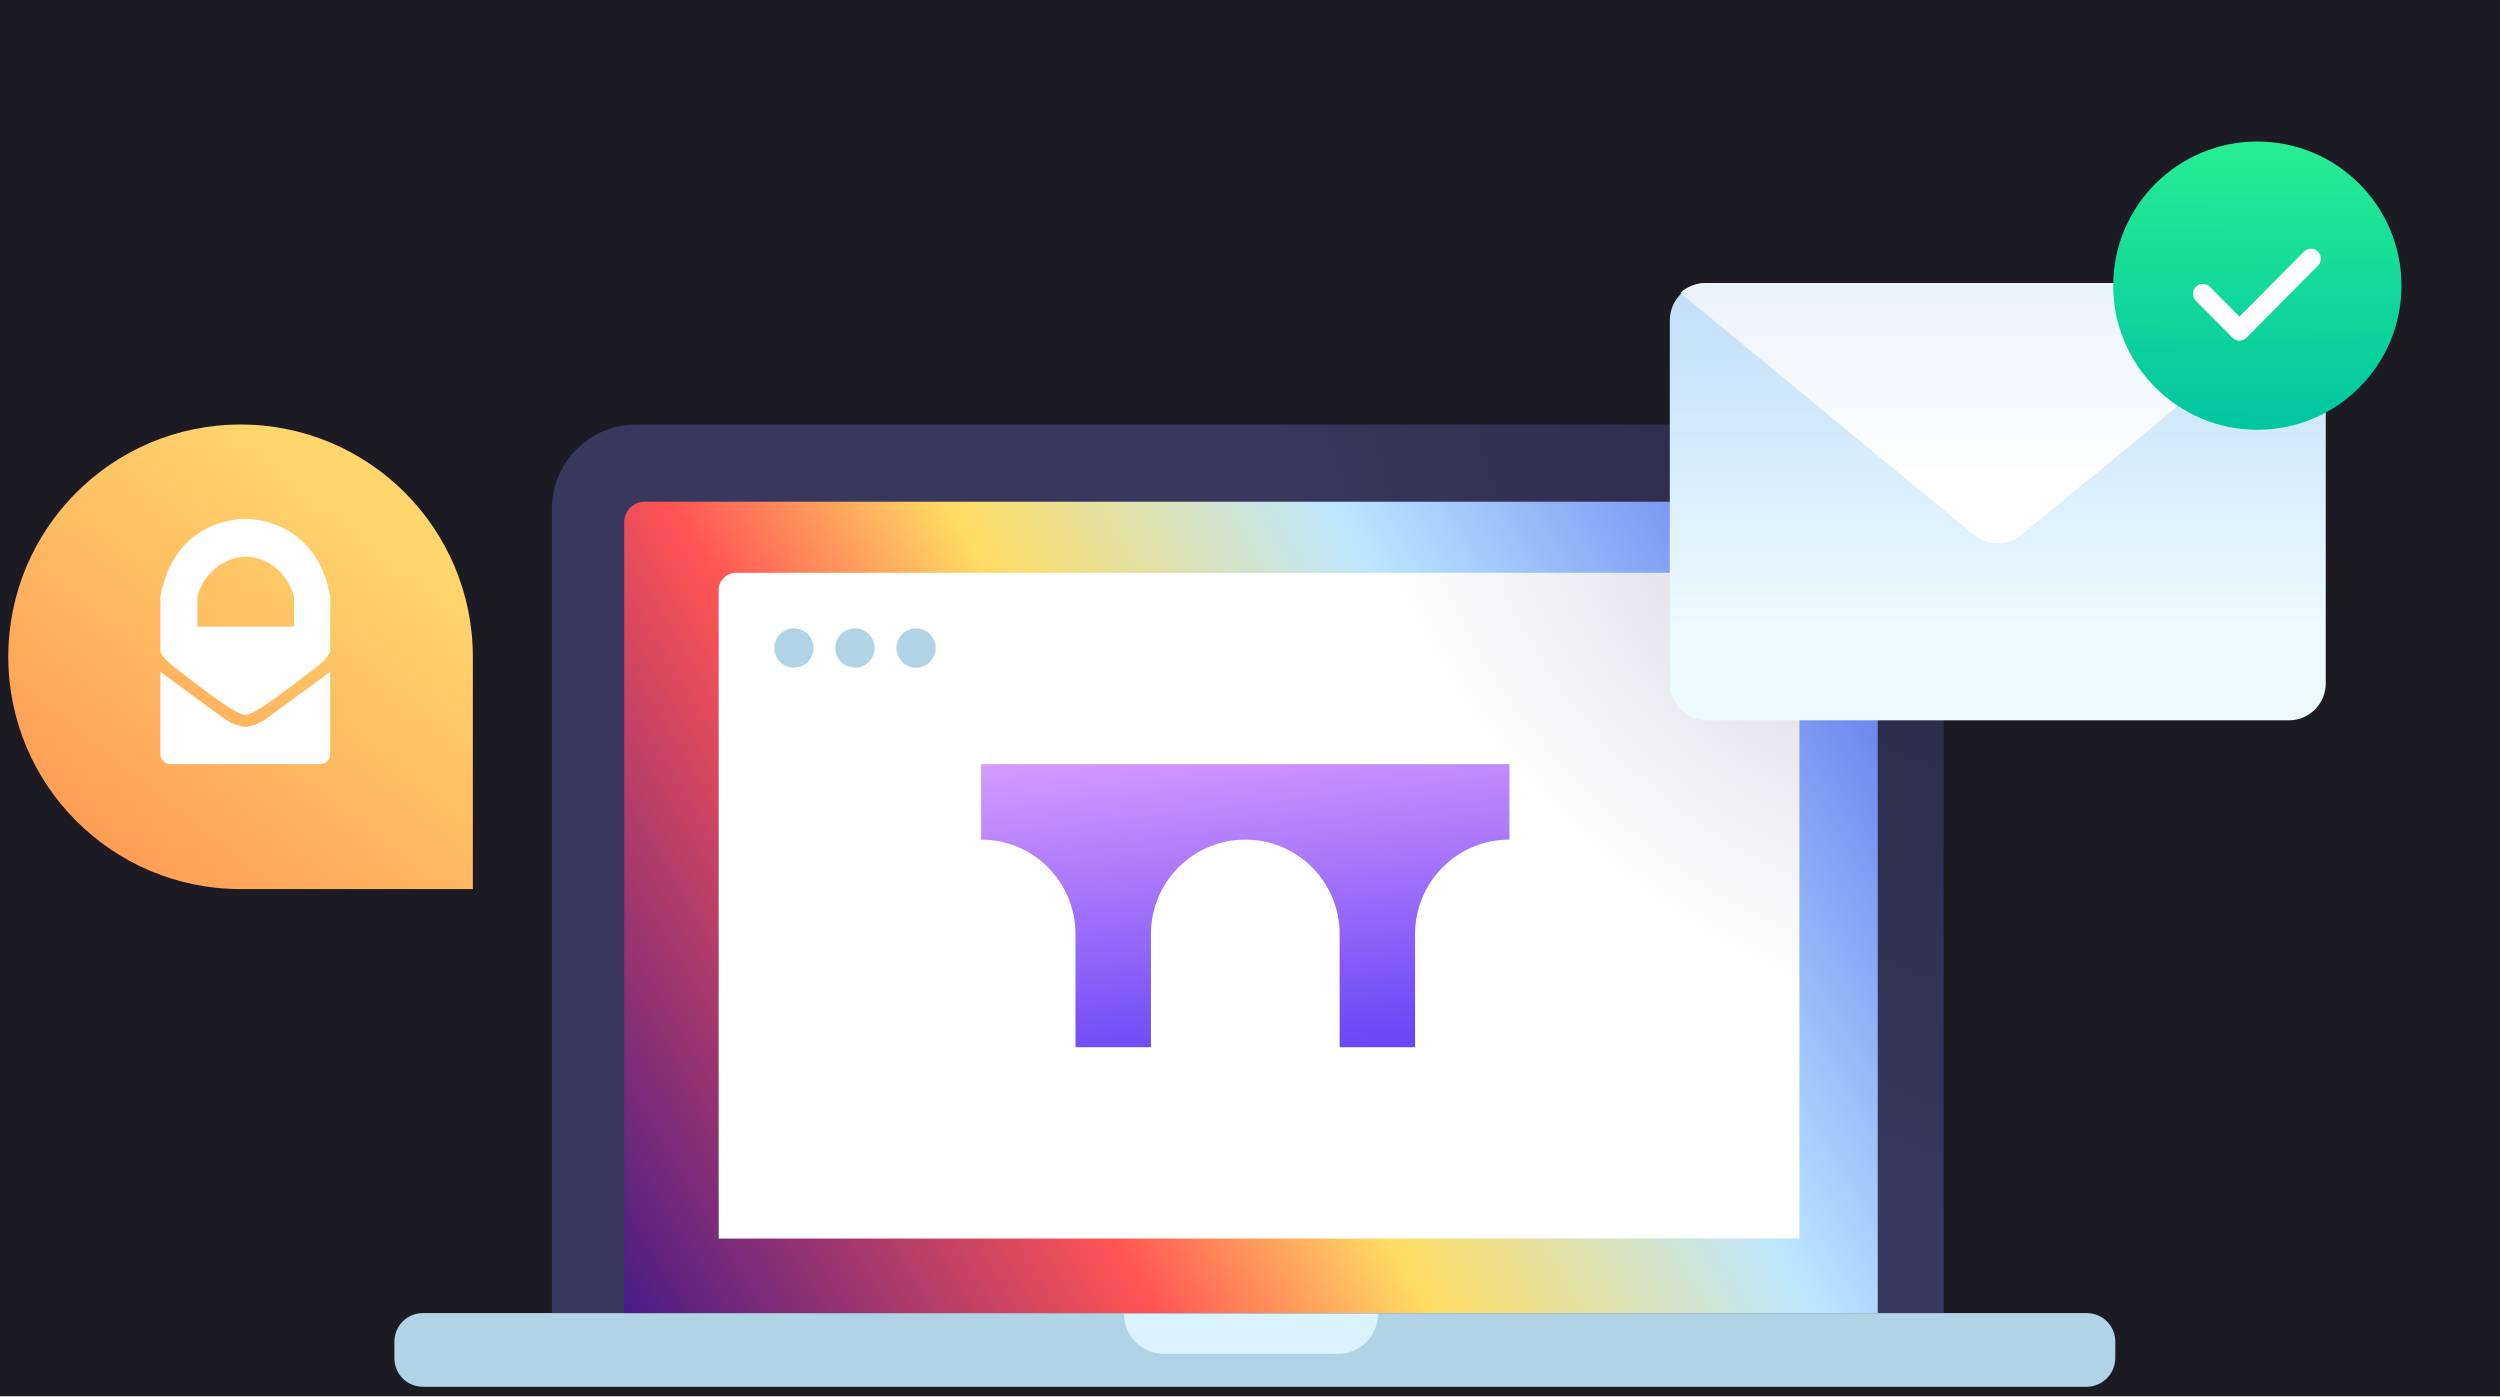
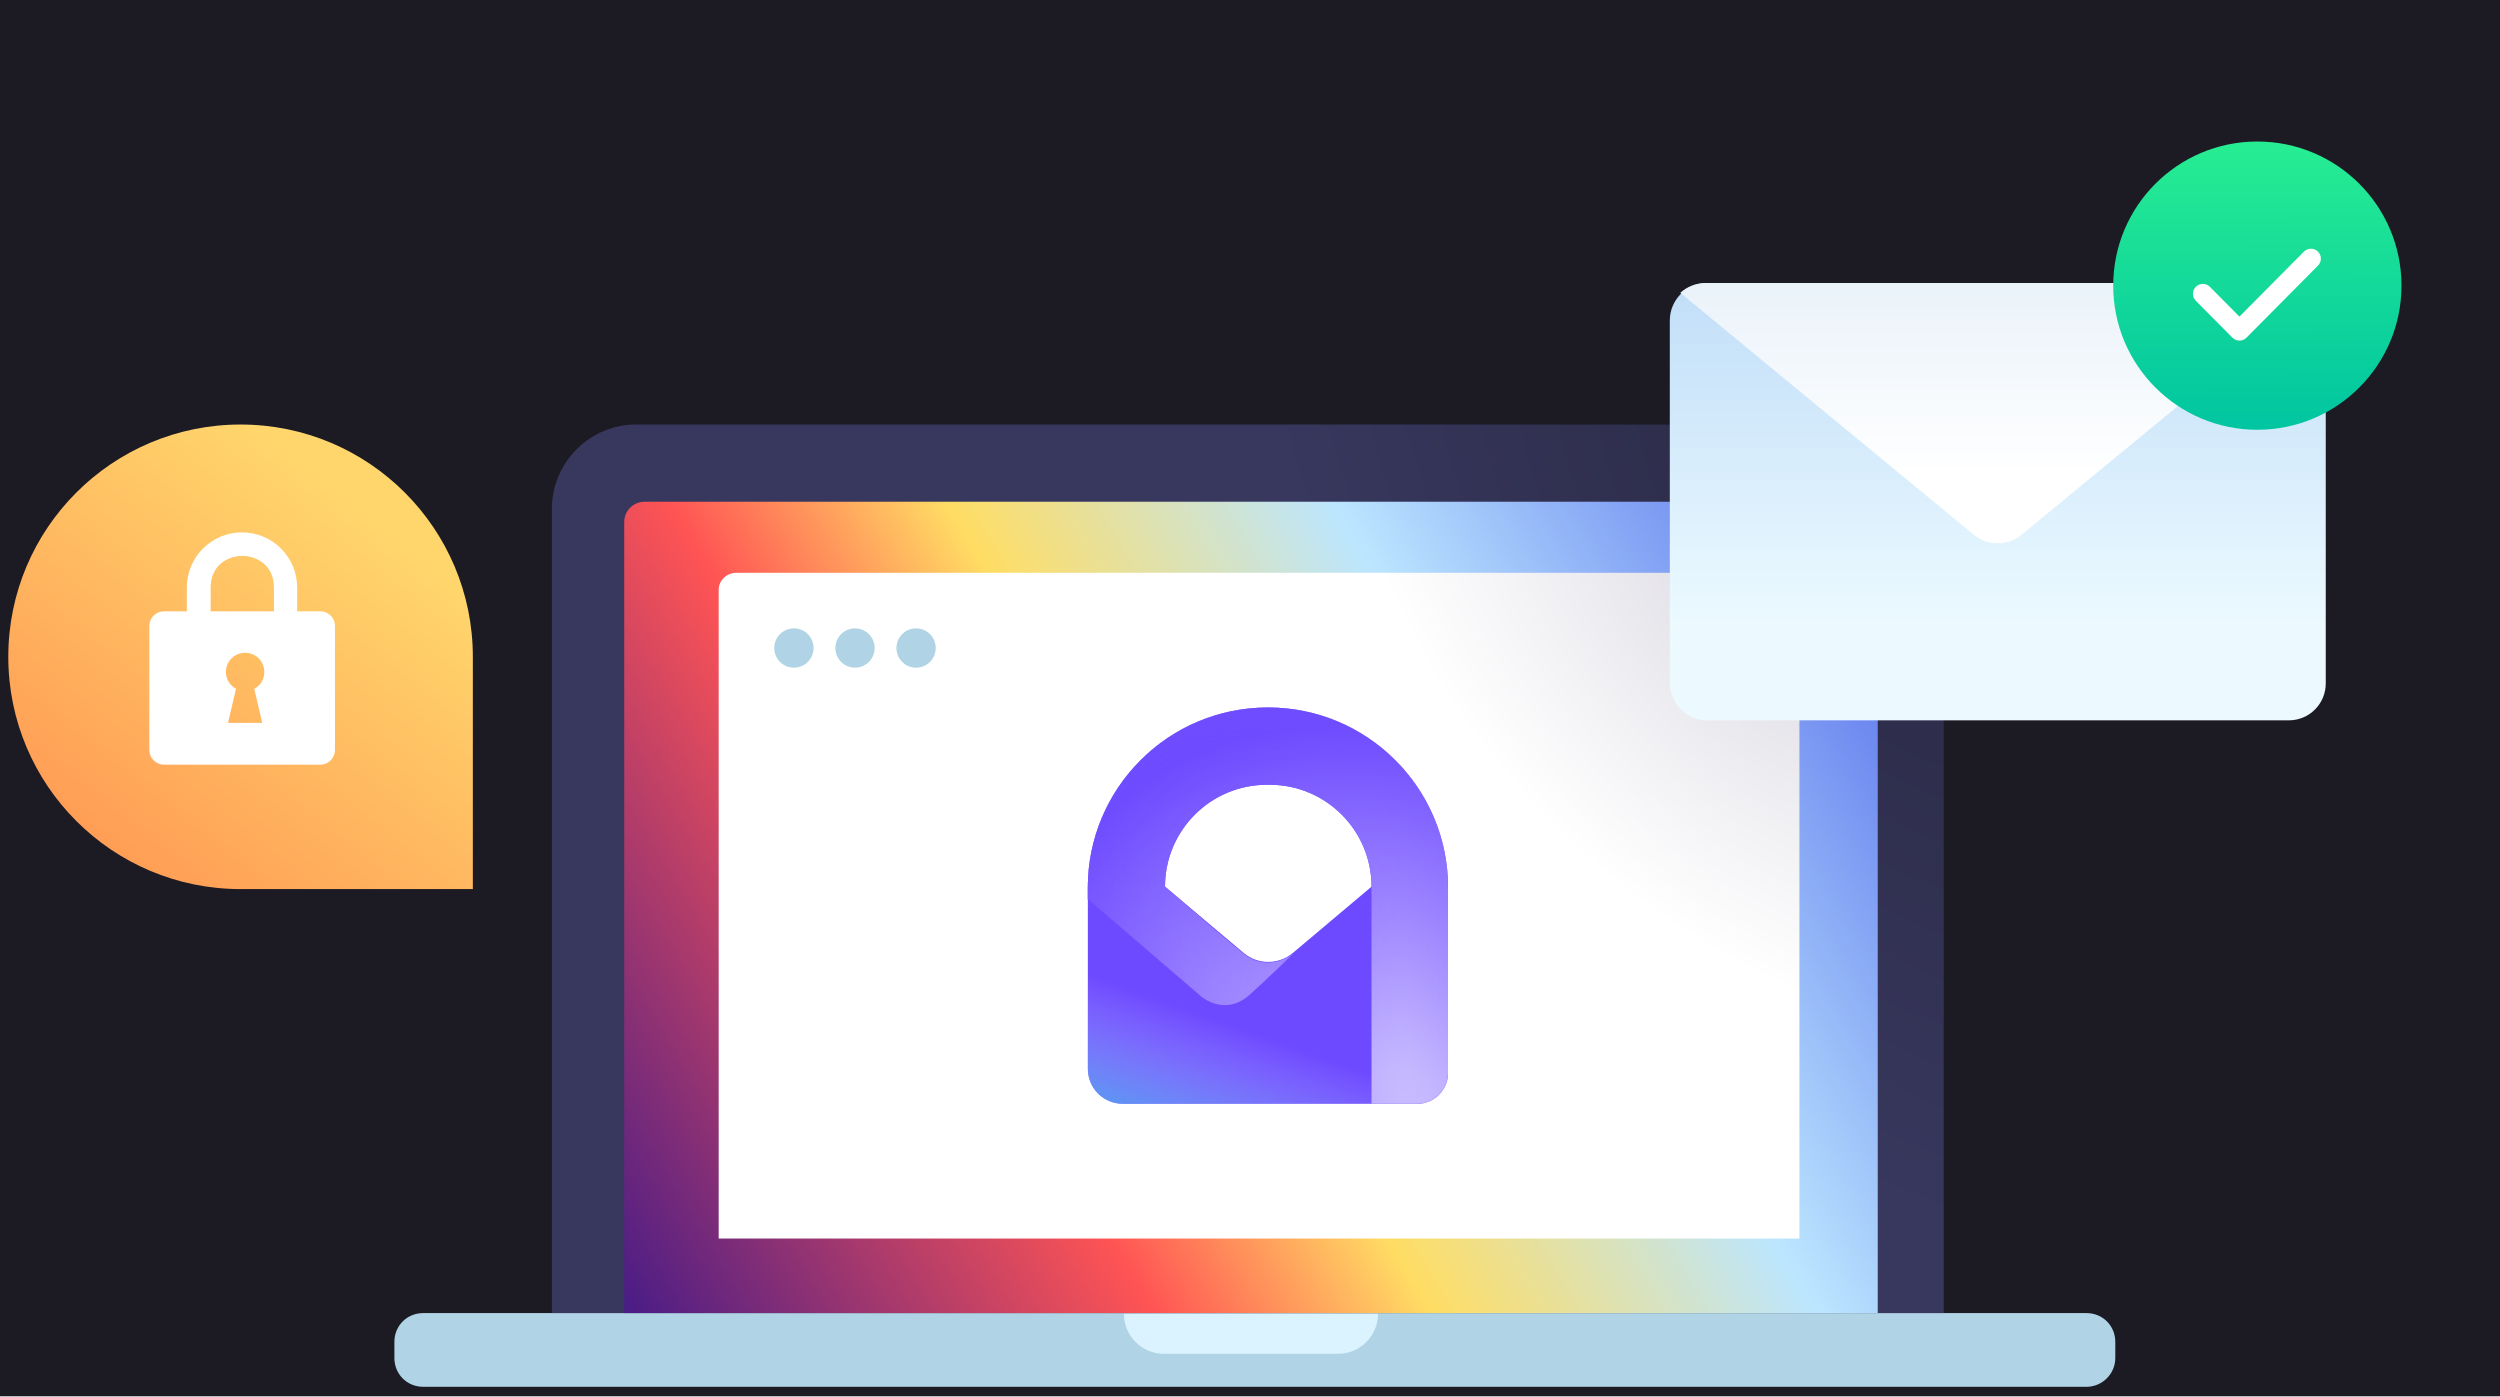
- <svg xmlns="http://www.w3.org/2000/svg" width="265" height="148" viewBox="0 0 265 148" fill="none" version="1.1" id="svg84">
-   <rect style="fill:#1c1b24;fill-opacity:1;stroke-width:4;stroke-linecap:round;stroke-linejoin:round" id="rect925" width="265" height="148" x="0" y="0" />
-   <path d="M221.171 147H44.855C43.144 147 41.805 145.661 41.805 143.949V142.238C41.805 140.526 43.144 139.187 44.855 139.187H221.171C222.882 139.187 224.221 140.526 224.221 142.238V143.949C224.221 145.661 222.808 147 221.171 147Z" fill="#B0D4E5" id="path2" />
-   <path d="M141.83 143.503H123.376C120.995 143.503 119.135 141.568 119.135 139.261H146.072C146.072 141.568 144.211 143.503 141.83 143.503Z" fill="#DAF3FF" id="path4" />
-   <path d="M206.034 139.187H58.501V53.929C58.501 49.018 62.519 45 67.43 45H197.105C202.016 45 206.034 49.018 206.034 53.929V139.187Z" fill="url(#paint0_radial_470_16889)" id="path6" />
-   <path d="M199.116 139.186H66.167V55.343C66.167 54.152 67.135 53.185 68.325 53.185H196.883C198.074 53.185 199.041 54.152 199.041 55.343V139.186H199.116Z" fill="url(#paint1_linear_470_16889)" id="path8" />
-   <path d="M190.805 131.286H76.18V62.518C76.18 61.523 77.028 60.714 78.072 60.714H188.847C189.891 60.714 190.739 61.523 190.739 62.518V131.286H190.805Z" fill="url(#paint2_radial_470_16889)" id="path10" />
-   <path d="M84.156 70.774C85.306 70.774 86.239 69.841 86.239 68.691C86.239 67.54 85.306 66.607 84.156 66.607C83.005 66.607 82.072 67.54 82.072 68.691C82.072 69.841 83.005 70.774 84.156 70.774Z" fill="#B0D4E5" id="path12" />
-   <path d="M90.63 70.774C91.781 70.774 92.714 69.841 92.714 68.691C92.714 67.54 91.781 66.607 90.63 66.607C89.48 66.607 88.547 67.54 88.547 68.691C88.547 69.841 89.48 70.774 90.63 70.774Z" fill="#B0D4E5" id="path14" />
-   <path d="M97.105 70.774C98.256 70.774 99.189 69.841 99.189 68.691C99.189 67.54 98.256 66.607 97.105 66.607C95.954 66.607 95.022 67.54 95.022 68.691C95.022 69.841 95.954 70.774 97.105 70.774Z" fill="#B0D4E5" id="path16" />
-   <path d="M242.633 76.354H180.924C178.747 76.354 177 74.562 177 72.389V33.965C177 31.793 178.774 30 180.924 30H242.606C244.783 30 246.53 31.793 246.53 33.965V72.389C246.557 74.589 244.783 76.354 242.633 76.354Z" fill="url(#paint3_linear_470_16889)" id="path18" />
-   <path d="M209.232 56.69C210.689 57.892 212.822 57.892 214.279 56.69L245.431 31.042C244.729 30.401 243.784 30 242.758 30H180.78C179.754 30 178.809 30.401 178.107 31.042L209.232 56.69Z" fill="url(#paint4_linear_470_16889)" id="path20" />
-   <path d="M160 81H104V89C109.523 89 114 93.477 114 99V111H122V99C122 93.477 126.477 89 132 89C137.523 89 142 93.477 142 99V111H150V99C150 93.477 154.477 89 160 89V81Z" fill="url(#paint5_linear_470_16889)" id="path22" />
-   <circle cx="239.278" cy="30.278" r="15.278" fill="url(#paint6_linear_470_16889)" id="circle24" />
-   <path fill-rule="evenodd" clip-rule="evenodd" d="M245.702 26.668C246.113 27.076 246.116 27.741 245.707 28.153L238.128 35.792C237.93 35.99 237.662 36.102 237.382 36.102C237.102 36.102 236.834 35.99 236.636 35.792L232.758 31.883C232.349 31.471 232.352 30.806 232.764 30.398C233.175 29.989 233.84 29.992 234.249 30.403L237.382 33.561L244.216 26.673C244.625 26.262 245.29 26.259 245.702 26.668Z" fill="white" id="path26" />
-   <path d="M0.879 69.621C0.879 56.023 11.902 45 25.5 45C39.098 45 50.121 56.023 50.121 69.621V94.243H25.5C11.902 94.243 0.879 83.219 0.879 69.621Z" fill="url(#paint7_linear_470_16889)" id="path28" />
-   <path d="M26 55.001C26 55.001 18.551 54.735 17 63.238V69.04C17 69.04 17.044 69.66 18.766 70.944C20.488 72.228 24.838 75.771 26 75.771C27.163 75.771 31.555 72.184 33.234 70.944C34.914 69.704 35 69.04 35 69.04V63.238C33.493 54.735 26 55.001 26 55.001ZM20.919 66.427V63.282C21.522 60.847 23.589 59.12 26.043 58.987C28.498 59.075 30.565 60.847 31.168 63.282V66.427H20.919Z" fill="white" id="path30" />
-   <path d="M26 77.055C25.268 76.967 24.579 76.701 23.933 76.303C23.029 75.638 17 71.21 17 71.21V79.978C17.043 80.598 17.56 81.041 18.12 80.997H33.837C34.44 81.041 34.956 80.598 34.999 80.023V71.21C34.999 71.21 28.971 75.638 28.067 76.303C27.464 76.701 26.775 76.967 26 77.055Z" fill="white" id="path32" />
-   <defs id="defs82">
-     <radialGradient id="paint0_radial_470_16889" cx="0" cy="0" r="1" gradientUnits="userSpaceOnUse" gradientTransform="translate(202 51.5) rotate(145.641) scale(59.357 92.9759)">
-       <stop stop-color="#292842" id="stop34" />
-       <stop offset="1" stop-color="#38385F" id="stop36" />
+ <svg xmlns="http://www.w3.org/2000/svg" width="265" height="148" viewBox="0 0 265 148" fill="none" version="1.1" id="svg110">
+   <rect style="fill:#1c1b24;fill-opacity:1;stroke:none;stroke-width:27.999;stroke-linecap:round;stroke-linejoin:round" id="rect951" width="265" height="148" x="0" y="0" ry="0" />
+   <path d="M221.171 147.001H44.855C43.144 147.001 41.805 145.661 41.805 143.95V142.238C41.805 140.527 43.144 139.188 44.855 139.188H221.171C222.882 139.188 224.221 140.527 224.221 142.238V143.95C224.221 145.661 222.808 147.001 221.171 147.001Z" fill="#B0D4E5" id="path2" />
+   <path d="M141.83 143.503H123.376C120.995 143.503 119.135 141.568 119.135 139.262H146.071C146.071 141.568 144.211 143.503 141.83 143.503Z" fill="#DAF3FF" id="path4" />
+   <path d="M206.034 139.187H58.501V53.929C58.501 49.018 62.519 45 67.43 45H197.104C202.016 45 206.034 49.018 206.034 53.929V139.187Z" fill="url(#paint0_radial_8674_44242)" id="path6" />
+   <path d="M199.115 139.187H66.167V55.343C66.167 54.153 67.134 53.185 68.325 53.185H196.883C198.074 53.185 199.041 54.153 199.041 55.343V139.187H199.115Z" fill="url(#paint1_linear_8674_44242)" id="path8" />
+   <path d="M190.805 131.286H76.18V62.519C76.18 61.523 77.028 60.715 78.072 60.715H188.847C189.891 60.715 190.739 61.523 190.739 62.519V131.286H190.805Z" fill="url(#paint2_radial_8674_44242)" id="path10" />
+   <path d="M84.156 70.774C85.306 70.774 86.239 69.842 86.239 68.691C86.239 67.54 85.306 66.607 84.156 66.607C83.005 66.607 82.072 67.54 82.072 68.691C82.072 69.842 83.005 70.774 84.156 70.774Z" fill="#B0D4E5" id="path12" />
+   <path d="M90.63 70.774C91.781 70.774 92.714 69.842 92.714 68.691C92.714 67.54 91.781 66.607 90.63 66.607C89.48 66.607 88.547 67.54 88.547 68.691C88.547 69.842 89.48 70.774 90.63 70.774Z" fill="#B0D4E5" id="path14" />
+   <path d="M97.105 70.774C98.256 70.774 99.189 69.842 99.189 68.691C99.189 67.54 98.256 66.607 97.105 66.607C95.954 66.607 95.022 67.54 95.022 68.691C95.022 69.842 95.954 70.774 97.105 70.774Z" fill="#B0D4E5" id="path16" />
+   <path d="M242.633 76.354H180.924C178.747 76.354 177 74.562 177 72.389V33.965C177 31.792 178.774 30 180.924 30H242.606C244.783 30 246.53 31.792 246.53 33.965V72.389C246.557 74.589 244.783 76.354 242.633 76.354Z" fill="url(#paint3_linear_8674_44242)" id="path18" />
+   <path d="M209.232 56.69C210.689 57.892 212.822 57.892 214.28 56.69L245.431 31.042C244.729 30.401 243.784 30 242.758 30H180.78C179.754 30 178.809 30.401 178.107 31.042L209.232 56.69Z" fill="url(#paint4_linear_8674_44242)" id="path20" />
+   <path d="M134.4 75C123.858 75 115.312 83.545 115.312 94.087V113.301C115.312 115.344 116.968 117 119.011 117H150.184C152.008 117 153.487 115.52 153.487 113.696V94.087C153.487 83.546 144.942 75 134.4 75ZM145.387 93.981L137.044 101.01C135.538 102.279 133.336 102.279 131.83 101.01L123.487 93.981C123.487 88.017 128.323 83.182 134.287 83.182H134.587C140.551 83.182 145.387 88.017 145.387 93.981Z" fill="#6D4AFF" id="path22" />
+   <path d="M134.4 75C123.858 75 115.312 83.545 115.312 94.087V113.301C115.312 115.344 116.968 117 119.011 117H150.184C152.008 117 153.487 115.52 153.487 113.696V94.087C153.487 83.546 144.942 75 134.4 75ZM145.387 93.981L137.044 101.01C135.538 102.279 133.336 102.279 131.83 101.01L123.487 93.981C123.487 88.017 128.323 83.182 134.287 83.182H134.587C140.551 83.182 145.387 88.017 145.387 93.981Z" fill="url(#paint5_linear_8674_44242)" id="path24" />
+   <g filter="url(#filter0_i_8674_44242)" id="g28">
+     <path fill-rule="evenodd" clip-rule="evenodd" d="M137.057 101.095C136.188 101.799 133.926 102.785 131.838 101.095C129.751 99.405 125.418 95.669 123.513 94.012H123.524L123.487 93.981C123.487 88.017 128.323 83.182 134.287 83.182H134.587C140.551 83.182 145.387 88.017 145.387 93.981L145.351 94.012H145.383V117H150.184C152.008 117 153.487 115.52 153.487 113.696V94.087C153.487 83.546 144.942 75 134.4 75C123.858 75 115.312 83.545 115.312 94.087V95.295L127.117 105.444C127.986 106.272 130.273 107.432 132.46 105.444C134.647 103.456 136.436 101.716 137.057 101.095Z" fill="url(#paint6_radial_8674_44242)" id="path26" />
+   </g>
+   <circle cx="239.278" cy="30.278" r="15.278" fill="url(#paint7_linear_8674_44242)" id="circle30" />
+   <path fill-rule="evenodd" clip-rule="evenodd" d="M245.702 26.668C246.113 27.077 246.116 27.742 245.707 28.153L238.128 35.792C237.93 35.991 237.662 36.103 237.382 36.103C237.102 36.103 236.834 35.991 236.636 35.792L232.758 31.884C232.349 31.472 232.352 30.807 232.764 30.398C233.175 29.989 233.84 29.992 234.249 30.404L237.382 33.561L244.216 26.674C244.625 26.262 245.29 26.259 245.702 26.668Z" fill="white" id="path32" />
+   <path d="M0.879 69.621C0.879 56.023 11.902 45 25.5 45V45C39.098 45 50.121 56.023 50.121 69.621V94.243H25.5C11.902 94.243 0.879 83.219 0.879 69.621V69.621Z" fill="url(#paint8_linear_8674_44242)" id="path34" />
+   <path fill-rule="evenodd" clip-rule="evenodd" d="M31.499 62.28V64.8H33.955C34.795 64.8 35.506 65.479 35.506 66.351V79.502C35.506 80.342 34.827 81.053 33.955 81.053H17.379C16.539 81.053 15.828 80.374 15.828 79.502V66.351C15.828 65.511 16.507 64.8 17.379 64.8H19.802V62.28C19.802 59.049 22.419 56.432 25.65 56.432C28.881 56.432 31.499 59.049 31.499 62.28ZM29.036 62.28V64.8H22.329V62.28C22.329 59.954 24.106 58.926 25.683 58.926C27.259 58.926 29.036 59.954 29.036 62.28ZM25.983 69.195C27.114 69.195 28.019 70.1 28.019 71.231C28.019 72.006 27.599 72.685 26.953 73.008L27.793 76.626H24.174L25.014 73.008C24.368 72.652 23.948 72.006 23.948 71.231C23.948 70.1 24.852 69.195 25.983 69.195Z" fill="white" id="path36" />
+   <defs id="defs108">
+     <filter id="filter0_i_8674_44242" x="114.72" y="75" width="38.767" height="43.654" filterUnits="userSpaceOnUse" color-interpolation-filters="sRGB">
+       <feFlood flood-opacity="0" result="BackgroundImageFix" id="feFlood38" />
+       <feBlend mode="normal" in="SourceGraphic" in2="BackgroundImageFix" result="shape" id="feBlend40" />
+       <feColorMatrix in="SourceAlpha" type="matrix" values="0 0 0 0 0 0 0 0 0 0 0 0 0 0 0 0 0 0 127 0" result="hardAlpha" id="feColorMatrix42" />
+       <feOffset dx="-0.593" dy="1.654" id="feOffset44" />
+       <feGaussianBlur stdDeviation="4.446" id="feGaussianBlur46" />
+       <feComposite in2="hardAlpha" operator="arithmetic" k2="-1" k3="1" id="feComposite48" />
+       <feColorMatrix type="matrix" values="0 0 0 0 0.463 0 0 0 0 0.337 0 0 0 0 1 0 0 0 0.24 0" id="feColorMatrix50" />
+       <feBlend mode="normal" in2="shape" result="effect1_innerShadow_8674_44242" id="feBlend52" />
+     </filter>
+     <radialGradient id="paint0_radial_8674_44242" cx="0" cy="0" r="1" gradientUnits="userSpaceOnUse" gradientTransform="translate(202 51.5) rotate(145.641) scale(59.357 92.9759)">
+       <stop stop-color="#292842" id="stop55" />
+       <stop offset="1" stop-color="#38385F" id="stop57" />
    </radialGradient>
-     <linearGradient id="paint1_linear_470_16889" x1="63.708" y1="144.987" x2="207.624" y2="58.751" gradientUnits="userSpaceOnUse">
-       <stop stop-color="#35168C" id="stop39" />
-       <stop offset="0.318" stop-color="#FF5454" id="stop41" />
-       <stop offset="0.469" stop-color="#FFDD64" id="stop43" />
-       <stop offset="0.677" stop-color="#BCE6FF" id="stop45" />
-       <stop offset="0.911" stop-color="#6983EF" id="stop47" />
-       <stop offset="1" stop-color="#2395FF" id="stop49" />
+     <linearGradient id="paint1_linear_8674_44242" x1="63.708" y1="144.988" x2="207.623" y2="58.752" gradientUnits="userSpaceOnUse">
+       <stop stop-color="#35168C" id="stop60" />
+       <stop offset="0.318" stop-color="#FF5454" id="stop62" />
+       <stop offset="0.469" stop-color="#FFDD64" id="stop64" />
+       <stop offset="0.677" stop-color="#BCE6FF" id="stop66" />
+       <stop offset="0.911" stop-color="#6983EF" id="stop68" />
+       <stop offset="1" stop-color="#2395FF" id="stop70" />
    </linearGradient>
-     <radialGradient id="paint2_radial_470_16889" cx="0" cy="0" r="1" gradientUnits="userSpaceOnUse" gradientTransform="translate(188.5 63.4994) rotate(135) scale(33.9411 55.1286)">
-       <stop stop-color="#DDDBE3" id="stop52" />
-       <stop offset="1" stop-color="white" id="stop54" />
+     <radialGradient id="paint2_radial_8674_44242" cx="0" cy="0" r="1" gradientUnits="userSpaceOnUse" gradientTransform="translate(188.5 63.5) rotate(135) scale(33.9411 55.1286)">
+       <stop stop-color="#DDDBE3" id="stop73" />
+       <stop offset="1" stop-color="white" id="stop75" />
    </radialGradient>
-     <linearGradient id="paint3_linear_470_16889" x1="211.765" y1="30" x2="211.765" y2="66.421" gradientUnits="userSpaceOnUse">
-       <stop stop-color="#C1DEF8" id="stop57" />
-       <stop offset="1" stop-color="#ECFAFF" id="stop59" />
+     <linearGradient id="paint3_linear_8674_44242" x1="211.765" y1="30" x2="211.765" y2="66.421" gradientUnits="userSpaceOnUse">
+       <stop stop-color="#C1DEF8" id="stop78" />
+       <stop offset="1" stop-color="#ECFAFF" id="stop80" />
    </linearGradient>
-     <linearGradient id="paint4_linear_470_16889" x1="211.769" y1="18.412" x2="211.769" y2="50.418" gradientUnits="userSpaceOnUse">
-       <stop stop-color="#DEEBF7" id="stop62" />
-       <stop offset="1" stop-color="white" id="stop64" />
+     <linearGradient id="paint4_linear_8674_44242" x1="211.769" y1="18.412" x2="211.769" y2="50.418" gradientUnits="userSpaceOnUse">
+       <stop stop-color="#DEEBF7" id="stop83" />
+       <stop offset="1" stop-color="white" id="stop85" />
    </linearGradient>
-     <linearGradient id="paint5_linear_470_16889" x1="134.692" y1="70.904" x2="139.324" y2="110.552" gradientUnits="userSpaceOnUse">
-       <stop stop-color="#ECAAFF" id="stop67" />
-       <stop offset="1" stop-color="#6A48F6" id="stop69" />
+     <linearGradient id="paint5_linear_8674_44242" x1="116.679" y1="121.846" x2="122.395" y2="105.692" gradientUnits="userSpaceOnUse">
+       <stop stop-color="#28B0E8" id="stop88" />
+       <stop offset="1" stop-color="#C5B7FF" stop-opacity="0" id="stop90" />
    </linearGradient>
-     <linearGradient id="paint6_linear_470_16889" x1="240.861" y1="12.772" x2="241.004" y2="45.556" gradientUnits="userSpaceOnUse">
-       <stop stop-color="#2AF091" id="stop72" />
-       <stop offset="1" stop-color="#00C5A1" id="stop74" />
+     <radialGradient id="paint6_radial_8674_44242" cx="0" cy="0" r="1" gradientUnits="userSpaceOnUse" gradientTransform="translate(151.237 120.479) rotate(-138.034) scale(48.3148 39.5031)">
+       <stop stop-color="#E2DBFF" id="stop93" />
+       <stop offset="1" stop-color="#6D4AFF" id="stop95" />
+     </radialGradient>
+     <linearGradient id="paint7_linear_8674_44242" x1="240.861" y1="12.772" x2="241.004" y2="45.556" gradientUnits="userSpaceOnUse">
+       <stop stop-color="#2AF091" id="stop98" />
+       <stop offset="1" stop-color="#00C5A1" id="stop100" />
    </linearGradient>
-     <linearGradient id="paint7_linear_470_16889" x1="41.125" y1="56.364" x2="5.14" y2="101.345" gradientUnits="userSpaceOnUse">
-       <stop stop-color="#FFD66C" id="stop77" />
-       <stop offset="1" stop-color="#FF8E4F" id="stop79" />
+     <linearGradient id="paint8_linear_8674_44242" x1="41.125" y1="56.364" x2="5.14" y2="101.345" gradientUnits="userSpaceOnUse">
+       <stop stop-color="#FFD66C" id="stop103" />
+       <stop offset="1" stop-color="#FF8E4F" id="stop105" />
    </linearGradient>
  </defs>
</svg>
